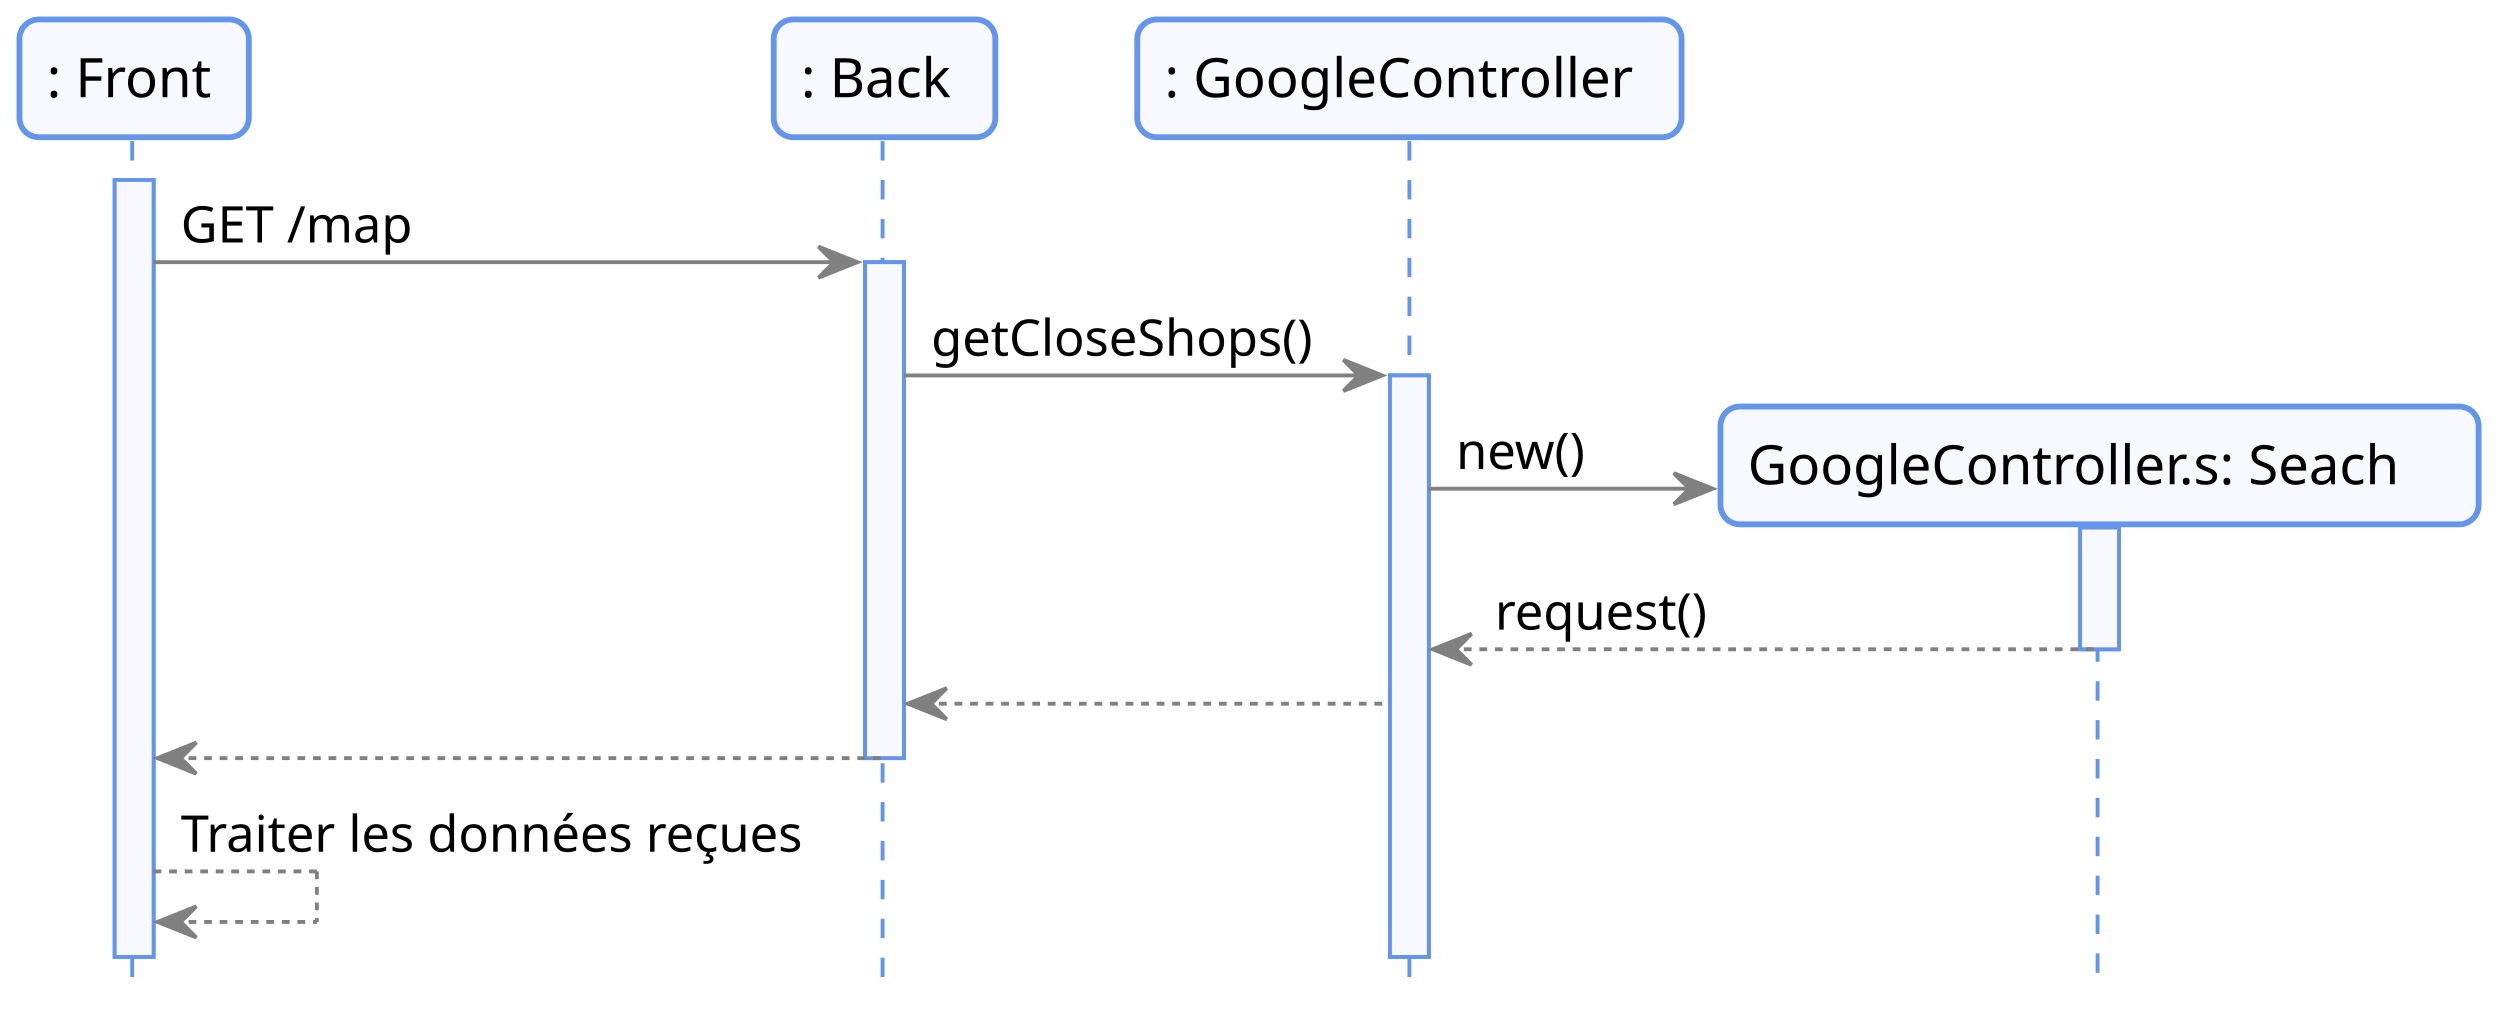
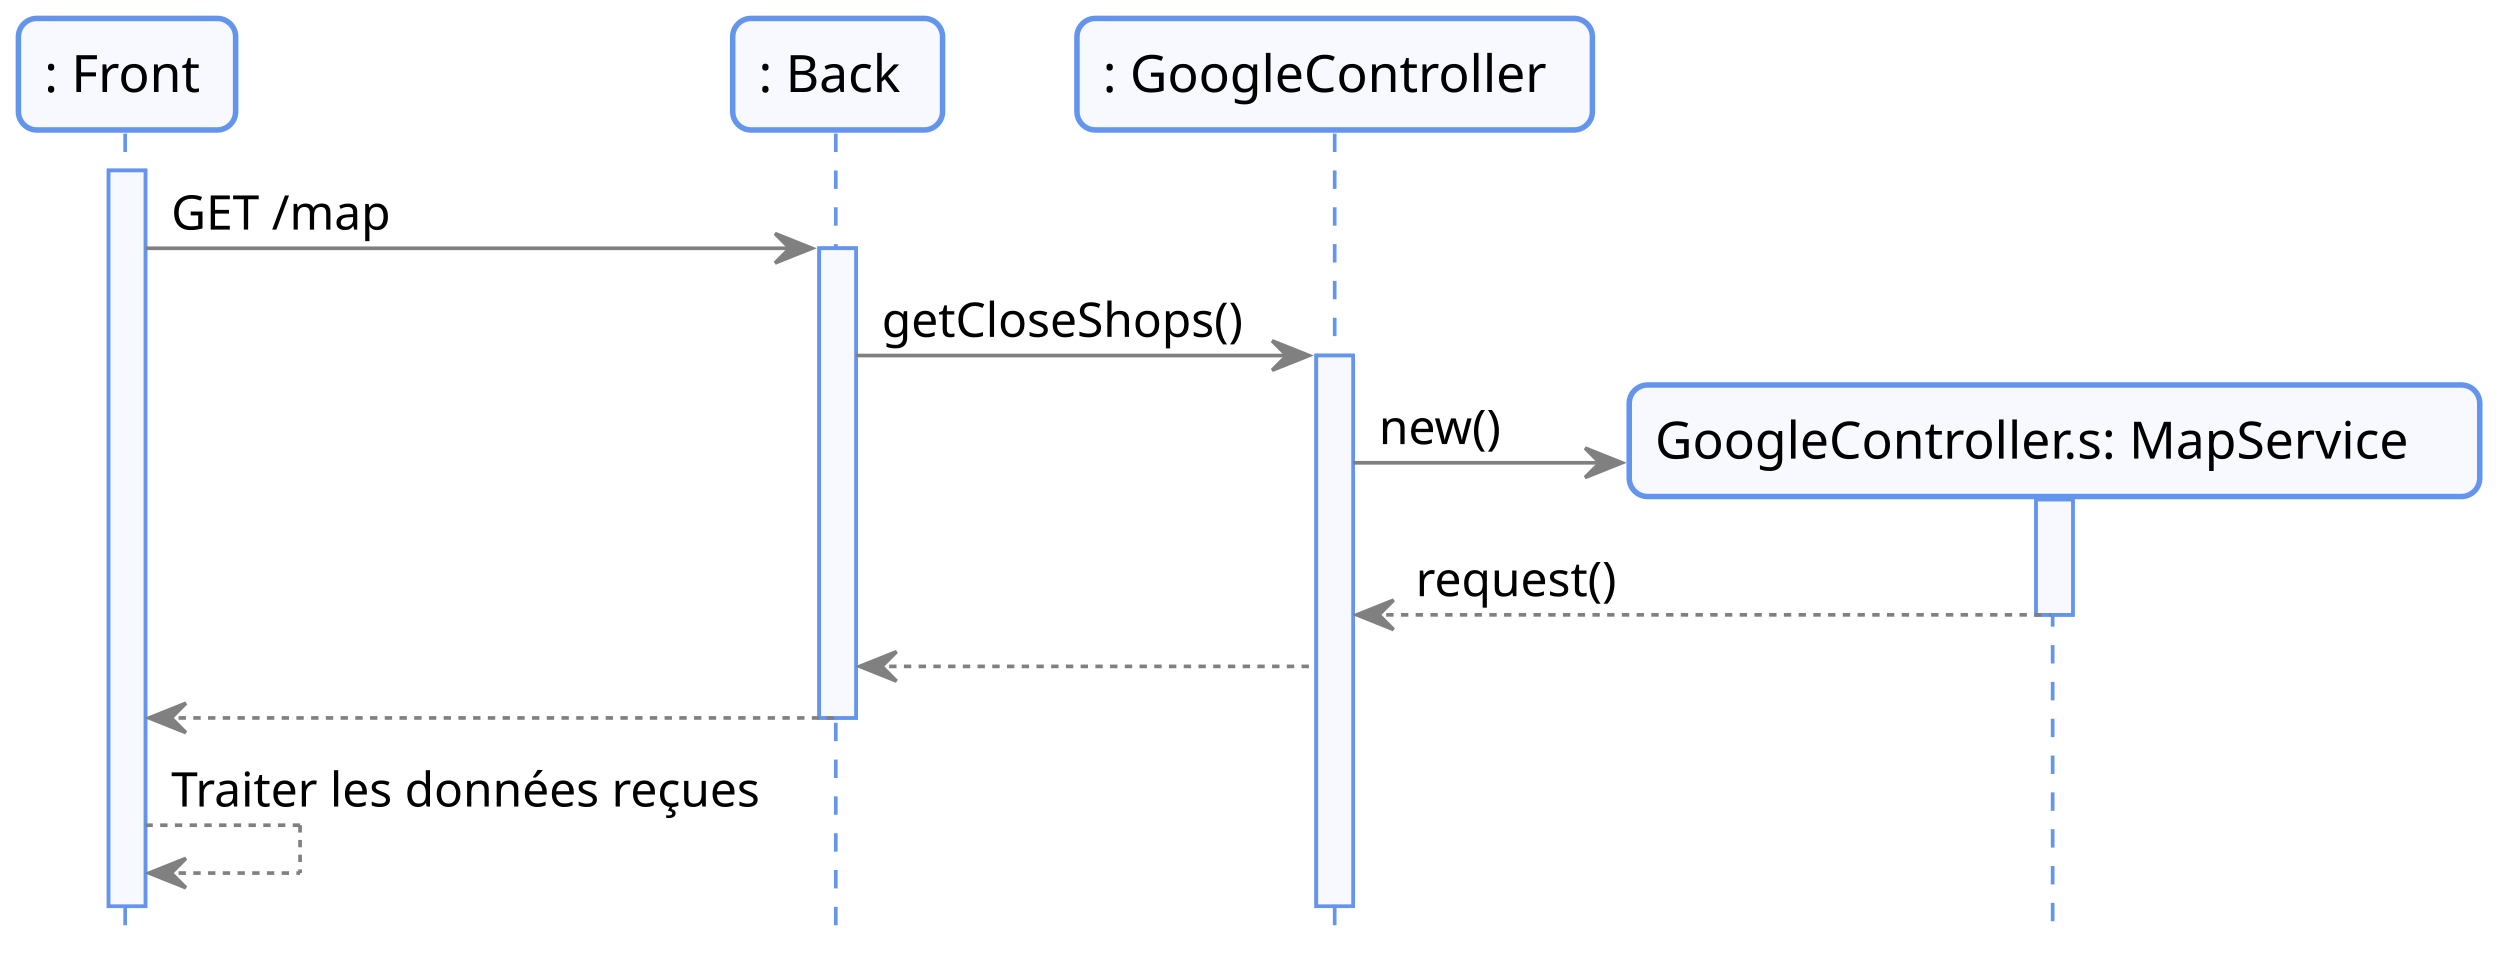
- <svg xmlns="http://www.w3.org/2000/svg" contentScriptType="application/ecmascript" contentStyleType="text/css" height="262px" preserveAspectRatio="none" style="width:643px;height:262px;" version="1.1" viewBox="0 0 643 262" width="643px" zoomAndPan="magnify">
+ <svg xmlns="http://www.w3.org/2000/svg" contentScriptType="application/ecmascript" contentStyleType="text/css" height="262px" preserveAspectRatio="none" style="width:679px;height:262px;" version="1.1" viewBox="0 0 679 262" width="679px" zoomAndPan="magnify">
  <defs />
  <g>
    <rect fill="#F8F8FF" height="199.828" style="stroke:#6495ED;stroke-width:1.0;" width="10" x="29.5" y="46.297" />
    <rect fill="#F8F8FF" height="127.562" style="stroke:#6495ED;stroke-width:1.0;" width="10" x="222.5" y="67.43" />
    <rect fill="#F8F8FF" height="149.562" style="stroke:#6495ED;stroke-width:1.0;" width="10" x="357.5" y="96.562" />
-     <rect fill="#F8F8FF" height="31.297" style="stroke:#6495ED;stroke-width:1.0;" width="10" x="535" y="135.695" />
+     <rect fill="#F8F8FF" height="31.297" style="stroke:#6495ED;stroke-width:1.0;" width="10" x="553" y="135.695" />
    <line style="stroke:#6495ED;stroke-width:1.0;stroke-dasharray:5.0,5.0;" x1="34" x2="34" y1="36.297" y2="255.125" />
    <line style="stroke:#6495ED;stroke-width:1.0;stroke-dasharray:5.0,5.0;" x1="227" x2="227" y1="36.297" y2="255.125" />
    <line style="stroke:#6495ED;stroke-width:1.0;stroke-dasharray:5.0,5.0;" x1="362.5" x2="362.5" y1="36.297" y2="255.125" />
-     <line style="stroke:#6495ED;stroke-width:1.0;stroke-dasharray:5.0,5.0;" x1="539.5" x2="539.5" y1="135.211" y2="255.125" />
+     <line style="stroke:#6495ED;stroke-width:1.0;stroke-dasharray:5.0,5.0;" x1="557.5" x2="557.5" y1="135.211" y2="255.125" />
    <rect fill="#F8F8FF" height="30.297" rx="5" ry="5" style="stroke:#6495ED;stroke-width:1.5;" width="59" x="5" y="5" />
    <text fill="#000000" font-family="sans-serif" font-size="14" lengthAdjust="spacingAndGlyphs" textLength="45" x="12" y="24.995">: Front</text>
    <rect fill="#F8F8FF" height="30.297" rx="5" ry="5" style="stroke:#6495ED;stroke-width:1.5;" width="57" x="199" y="5" />
    <text fill="#000000" font-family="sans-serif" font-size="14" lengthAdjust="spacingAndGlyphs" textLength="43" x="206" y="24.995">: Back</text>
    <rect fill="#F8F8FF" height="30.297" rx="5" ry="5" style="stroke:#6495ED;stroke-width:1.5;" width="140" x="292.5" y="5" />
    <text fill="#000000" font-family="sans-serif" font-size="14" lengthAdjust="spacingAndGlyphs" textLength="126" x="299.5" y="24.995">: GoogleController</text>
    <rect fill="#F8F8FF" height="199.828" style="stroke:#6495ED;stroke-width:1.0;" width="10" x="29.5" y="46.297" />
    <rect fill="#F8F8FF" height="127.562" style="stroke:#6495ED;stroke-width:1.0;" width="10" x="222.5" y="67.43" />
    <rect fill="#F8F8FF" height="149.562" style="stroke:#6495ED;stroke-width:1.0;" width="10" x="357.5" y="96.562" />
-     <rect fill="#F8F8FF" height="31.297" style="stroke:#6495ED;stroke-width:1.0;" width="10" x="535" y="135.695" />
+     <rect fill="#F8F8FF" height="31.297" style="stroke:#6495ED;stroke-width:1.0;" width="10" x="553" y="135.695" />
    <polygon fill="#808080" points="210.5,63.43,220.5,67.43,210.5,71.43,214.5,67.43" style="stroke:#808080;stroke-width:1.0;" />
    <line style="stroke:#808080;stroke-width:1.0;" x1="39.5" x2="216.5" y1="67.43" y2="67.43" />
    <text fill="#000000" font-family="sans-serif" font-size="13" lengthAdjust="spacingAndGlyphs" textLength="62" x="46.5" y="62.364">GET /map</text>
    <polygon fill="#808080" points="345.5,92.562,355.5,96.562,345.5,100.562,349.5,96.562" style="stroke:#808080;stroke-width:1.0;" />
    <line style="stroke:#808080;stroke-width:1.0;" x1="232.5" x2="351.5" y1="96.562" y2="96.562" />
    <text fill="#000000" font-family="sans-serif" font-size="13" lengthAdjust="spacingAndGlyphs" textLength="106" x="239.5" y="91.497">getCloseShops()</text>
    <polygon fill="#808080" points="430.5,121.695,440.5,125.695,430.5,129.695,434.5,125.695" style="stroke:#808080;stroke-width:1.0;" />
    <line style="stroke:#808080;stroke-width:1.0;" x1="367.5" x2="436.5" y1="125.695" y2="125.695" />
    <text fill="#000000" font-family="sans-serif" font-size="13" lengthAdjust="spacingAndGlyphs" textLength="35" x="374.5" y="120.629">new()</text>
-     <rect fill="#F8F8FF" height="30.297" rx="5" ry="5" style="stroke:#6495ED;stroke-width:1.5;" width="195" x="442.5" y="104.562" />
-     <text fill="#000000" font-family="sans-serif" font-size="14" lengthAdjust="spacingAndGlyphs" textLength="181" x="449.5" y="124.558">GoogleController.s: Seach</text>
+     <rect fill="#F8F8FF" height="30.297" rx="5" ry="5" style="stroke:#6495ED;stroke-width:1.5;" width="231" x="442.5" y="104.562" />
+     <text fill="#000000" font-family="sans-serif" font-size="14" lengthAdjust="spacingAndGlyphs" textLength="217" x="449.5" y="124.558">GoogleController.s: MapService</text>
    <polygon fill="#808080" points="378.5,162.992,368.5,166.992,378.5,170.992,374.5,166.992" style="stroke:#808080;stroke-width:1.0;" />
-     <line style="stroke:#808080;stroke-width:1.0;stroke-dasharray:2.0,2.0;" x1="372.5" x2="539" y1="166.992" y2="166.992" />
+     <line style="stroke:#808080;stroke-width:1.0;stroke-dasharray:2.0,2.0;" x1="372.5" x2="557" y1="166.992" y2="166.992" />
    <text fill="#000000" font-family="sans-serif" font-size="13" lengthAdjust="spacingAndGlyphs" textLength="59" x="384.5" y="161.926">request()</text>
    <polygon fill="#808080" points="243.5,176.992,233.5,180.992,243.5,184.992,239.5,180.992" style="stroke:#808080;stroke-width:1.0;" />
    <line style="stroke:#808080;stroke-width:1.0;stroke-dasharray:2.0,2.0;" x1="237.5" x2="356.5" y1="180.992" y2="180.992" />
    <polygon fill="#808080" points="50.5,190.992,40.5,194.992,50.5,198.992,46.5,194.992" style="stroke:#808080;stroke-width:1.0;" />
    <line style="stroke:#808080;stroke-width:1.0;stroke-dasharray:2.0,2.0;" x1="44.5" x2="226.5" y1="194.992" y2="194.992" />
    <line style="stroke:#808080;stroke-width:1.0;stroke-dasharray:2.0,2.0;" x1="39.5" x2="81.5" y1="224.125" y2="224.125" />
    <line style="stroke:#808080;stroke-width:1.0;stroke-dasharray:2.0,2.0;" x1="81.5" x2="81.5" y1="224.125" y2="237.125" />
    <line style="stroke:#808080;stroke-width:1.0;stroke-dasharray:2.0,2.0;" x1="40.5" x2="81.5" y1="237.125" y2="237.125" />
    <polygon fill="#808080" points="50.5,233.125,40.5,237.125,50.5,241.125,46.5,237.125" style="stroke:#808080;stroke-width:1.0;" />
    <text fill="#000000" font-family="sans-serif" font-size="13" lengthAdjust="spacingAndGlyphs" textLength="169" x="46.5" y="219.059">Traiter les données reçues</text>
  </g>
</svg>
